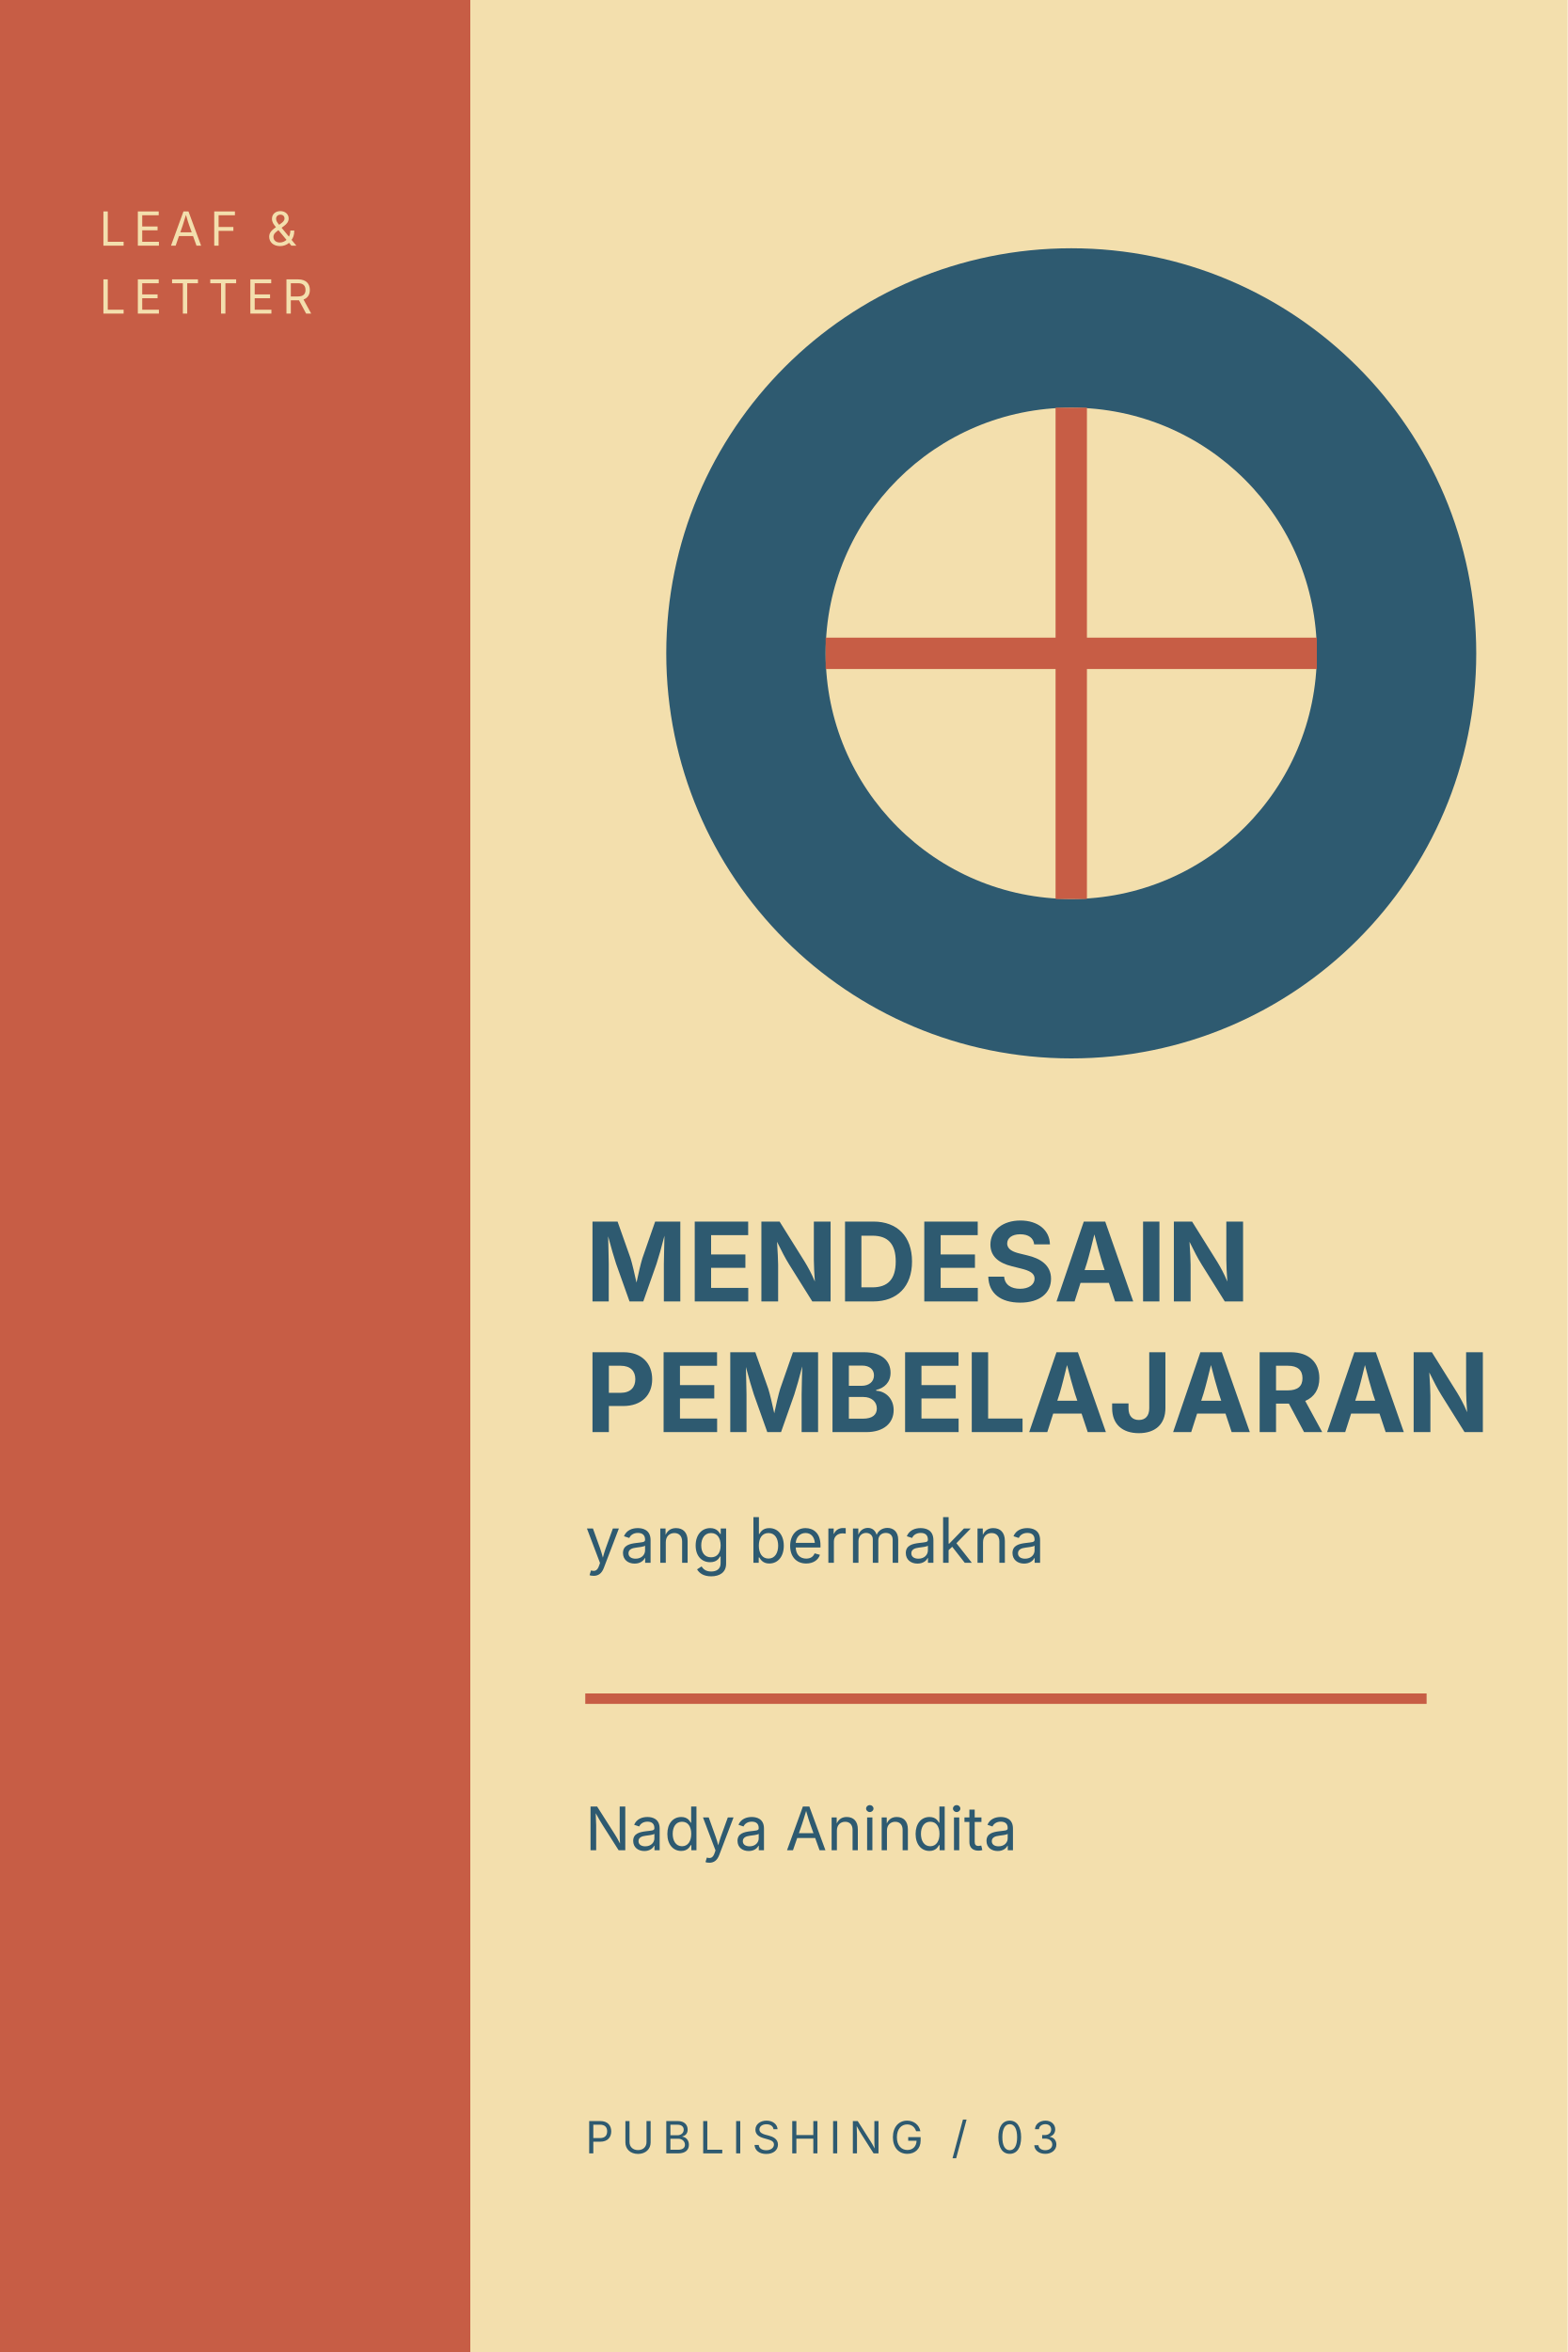
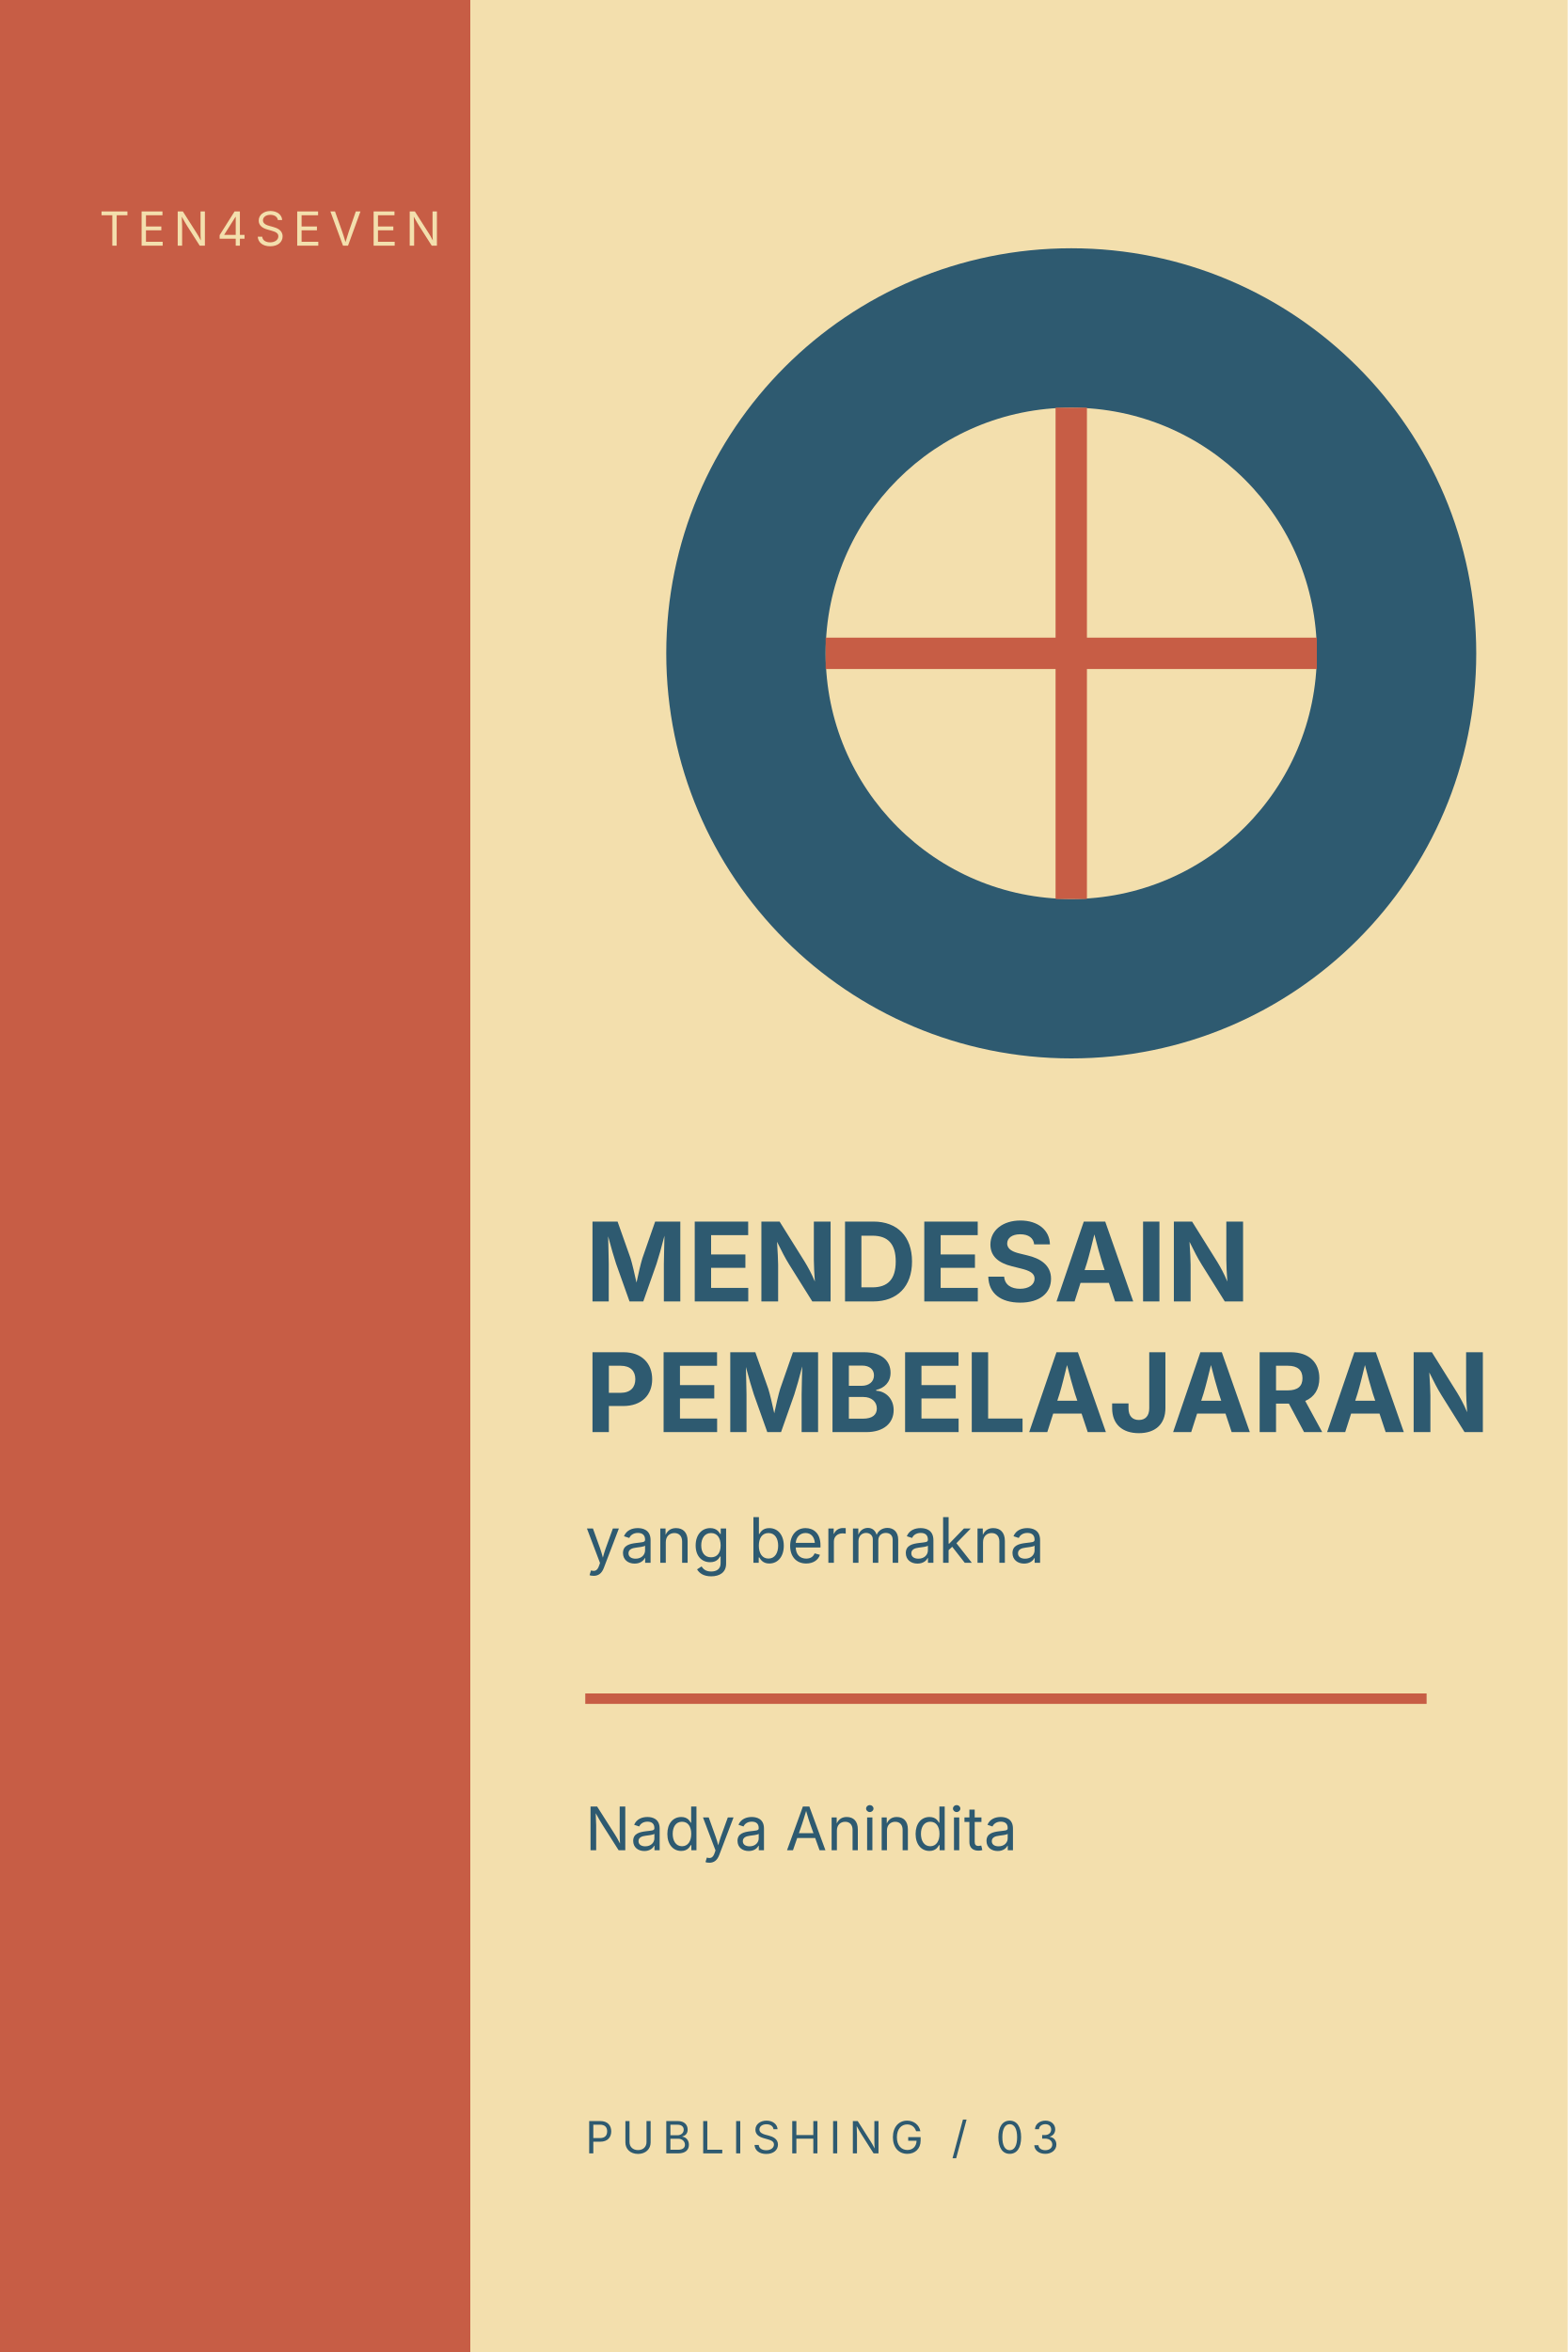
<svg xmlns="http://www.w3.org/2000/svg" viewBox="0 0 600 900" role="img" aria-labelledby="title desc">
  <rect width="600" height="900" fill="#f3dfad" />
  <rect x="0" y="0" width="180" height="900" fill="#c75d45" />
  <circle cx="410" cy="250" r="155" fill="#2e5a70" />
  <circle cx="410" cy="250" r="94" fill="#f3dfad" />
  <path d="M316 250h188M410 156v188" stroke="#c75d45" stroke-width="12" />
-   <text x="38" y="94" fill="#f3dfad" font-family="Inter, Arial, sans-serif" font-size="18" letter-spacing="3">LEAF &amp;</text>
-   <text x="38" y="120" fill="#f3dfad" font-family="Inter, Arial, sans-serif" font-size="18" letter-spacing="3">LETTER</text>
+   <text x="38" y="94" fill="#f3dfad" font-family="Inter, Arial, sans-serif" font-size="18" letter-spacing="3">TEN4SEVEN UI</text>
  <text x="224" y="498" fill="#2e5a70" font-family="Inter, Arial, sans-serif" font-size="42" font-weight="700">MENDESAIN</text>
  <text x="224" y="548" fill="#2e5a70" font-family="Inter, Arial, sans-serif" font-size="42" font-weight="700">PEMBELAJARAN</text>
  <text x="224" y="598" fill="#2e5a70" font-family="Inter, Arial, sans-serif" font-size="24">yang bermakna</text>
  <path d="M224 650h322" stroke="#c75d45" stroke-width="4" />
  <text x="224" y="708" fill="#2e5a70" font-family="Inter, Arial, sans-serif" font-size="23">Nadya Anindita</text>
  <text x="224" y="824" fill="#2e5a70" font-family="Inter, Arial, sans-serif" font-size="17" letter-spacing="3">PUBLISHING / 03</text>
</svg>
